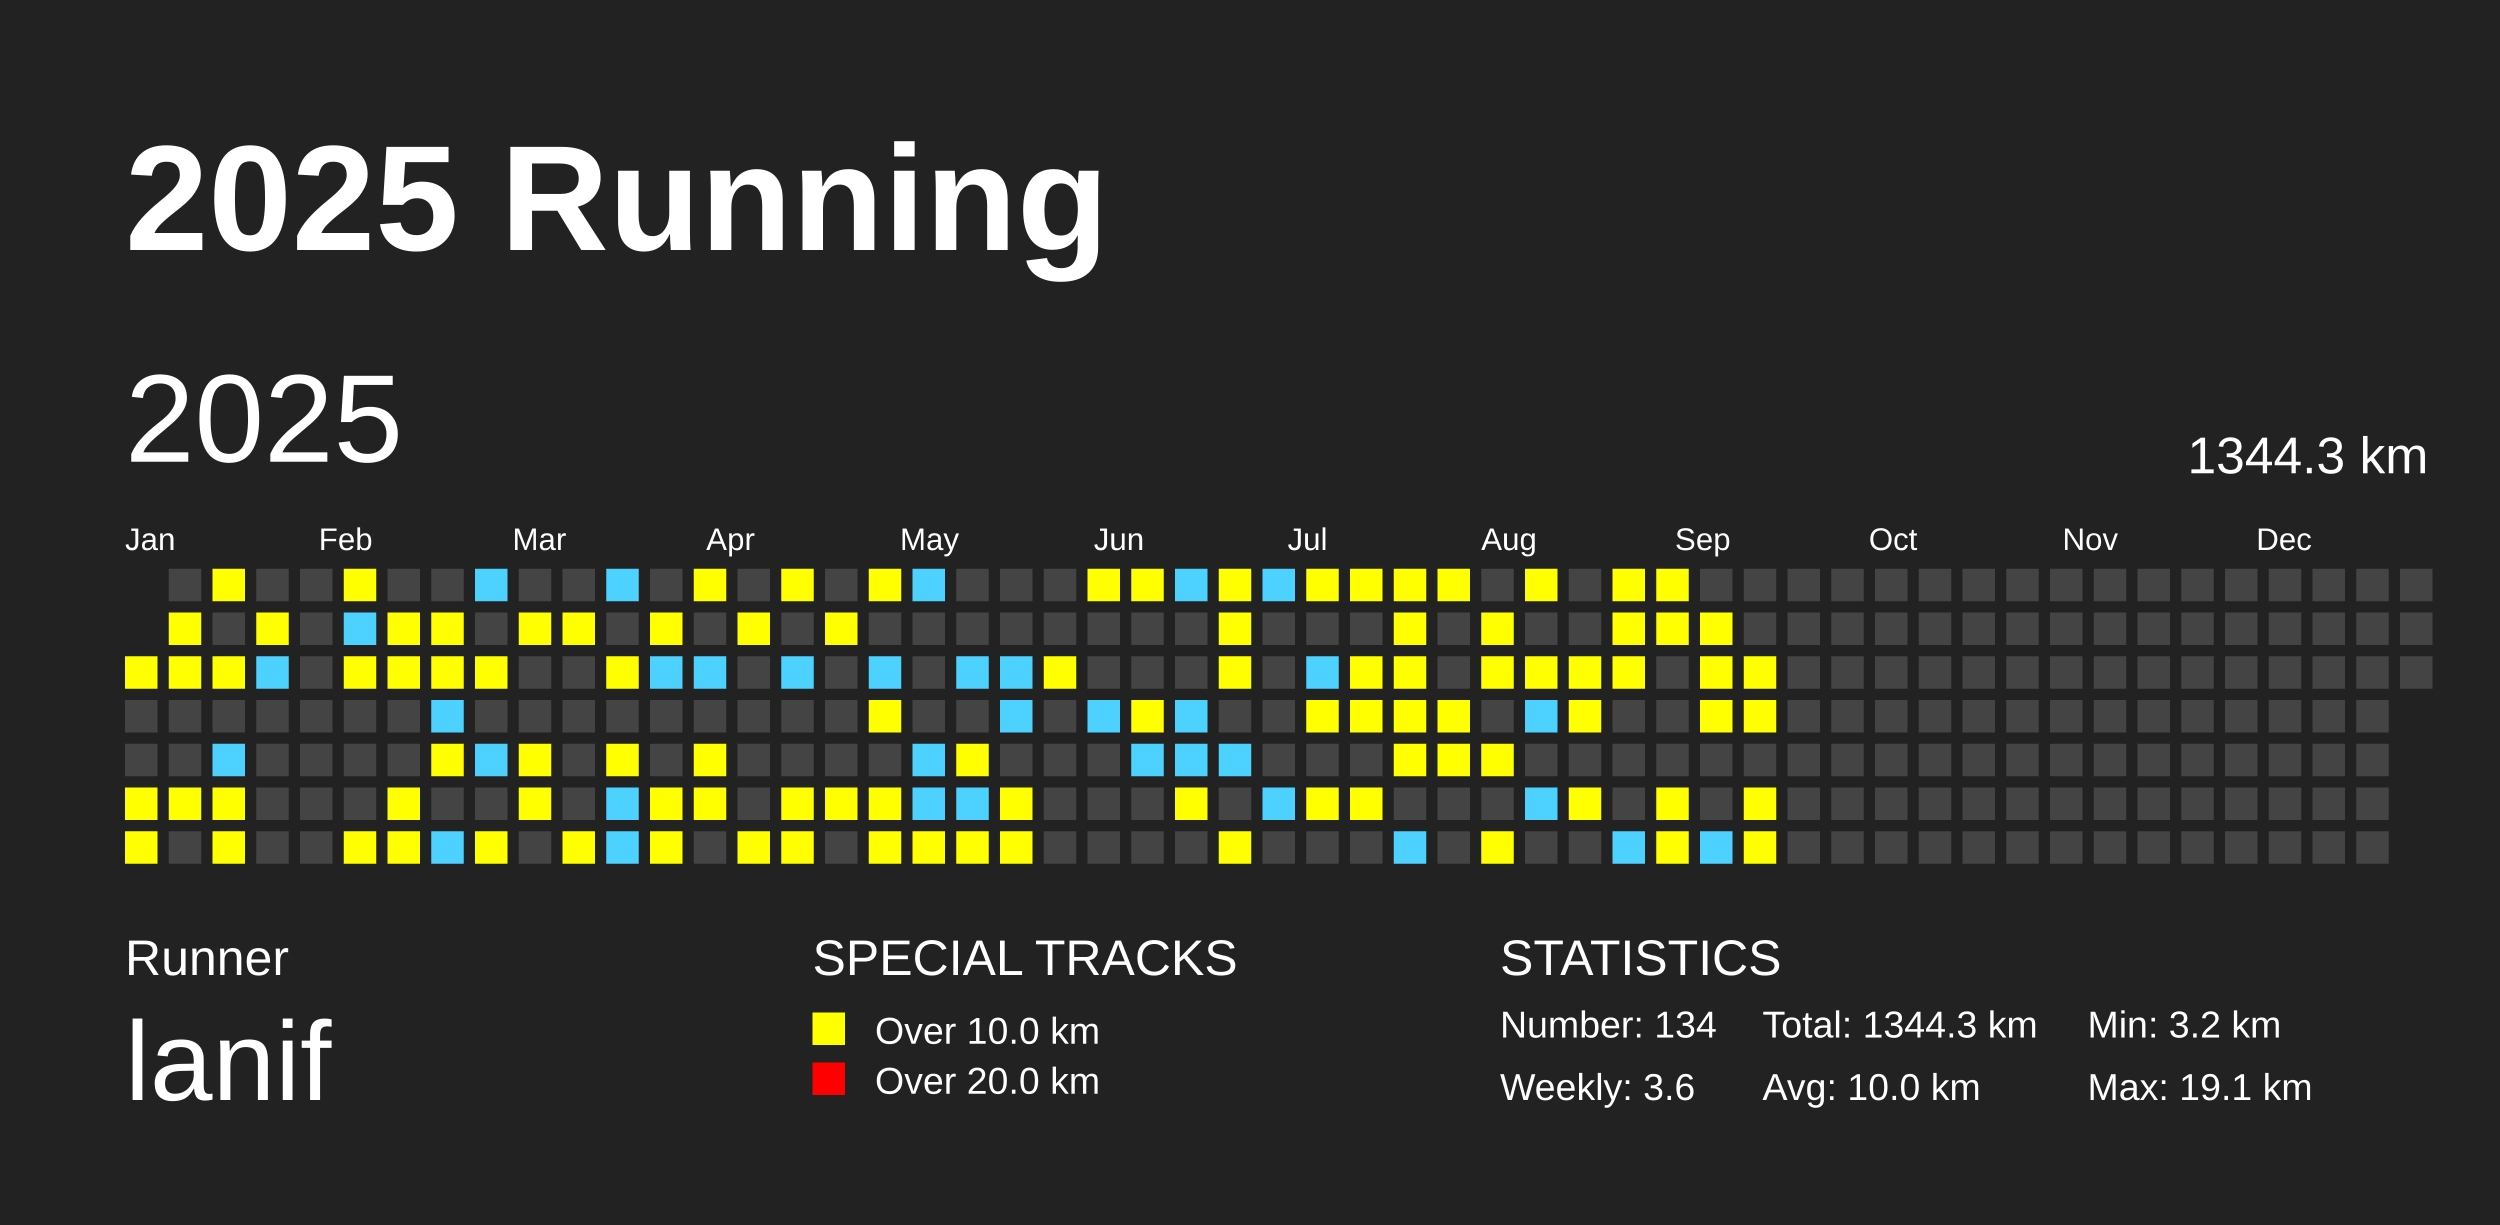
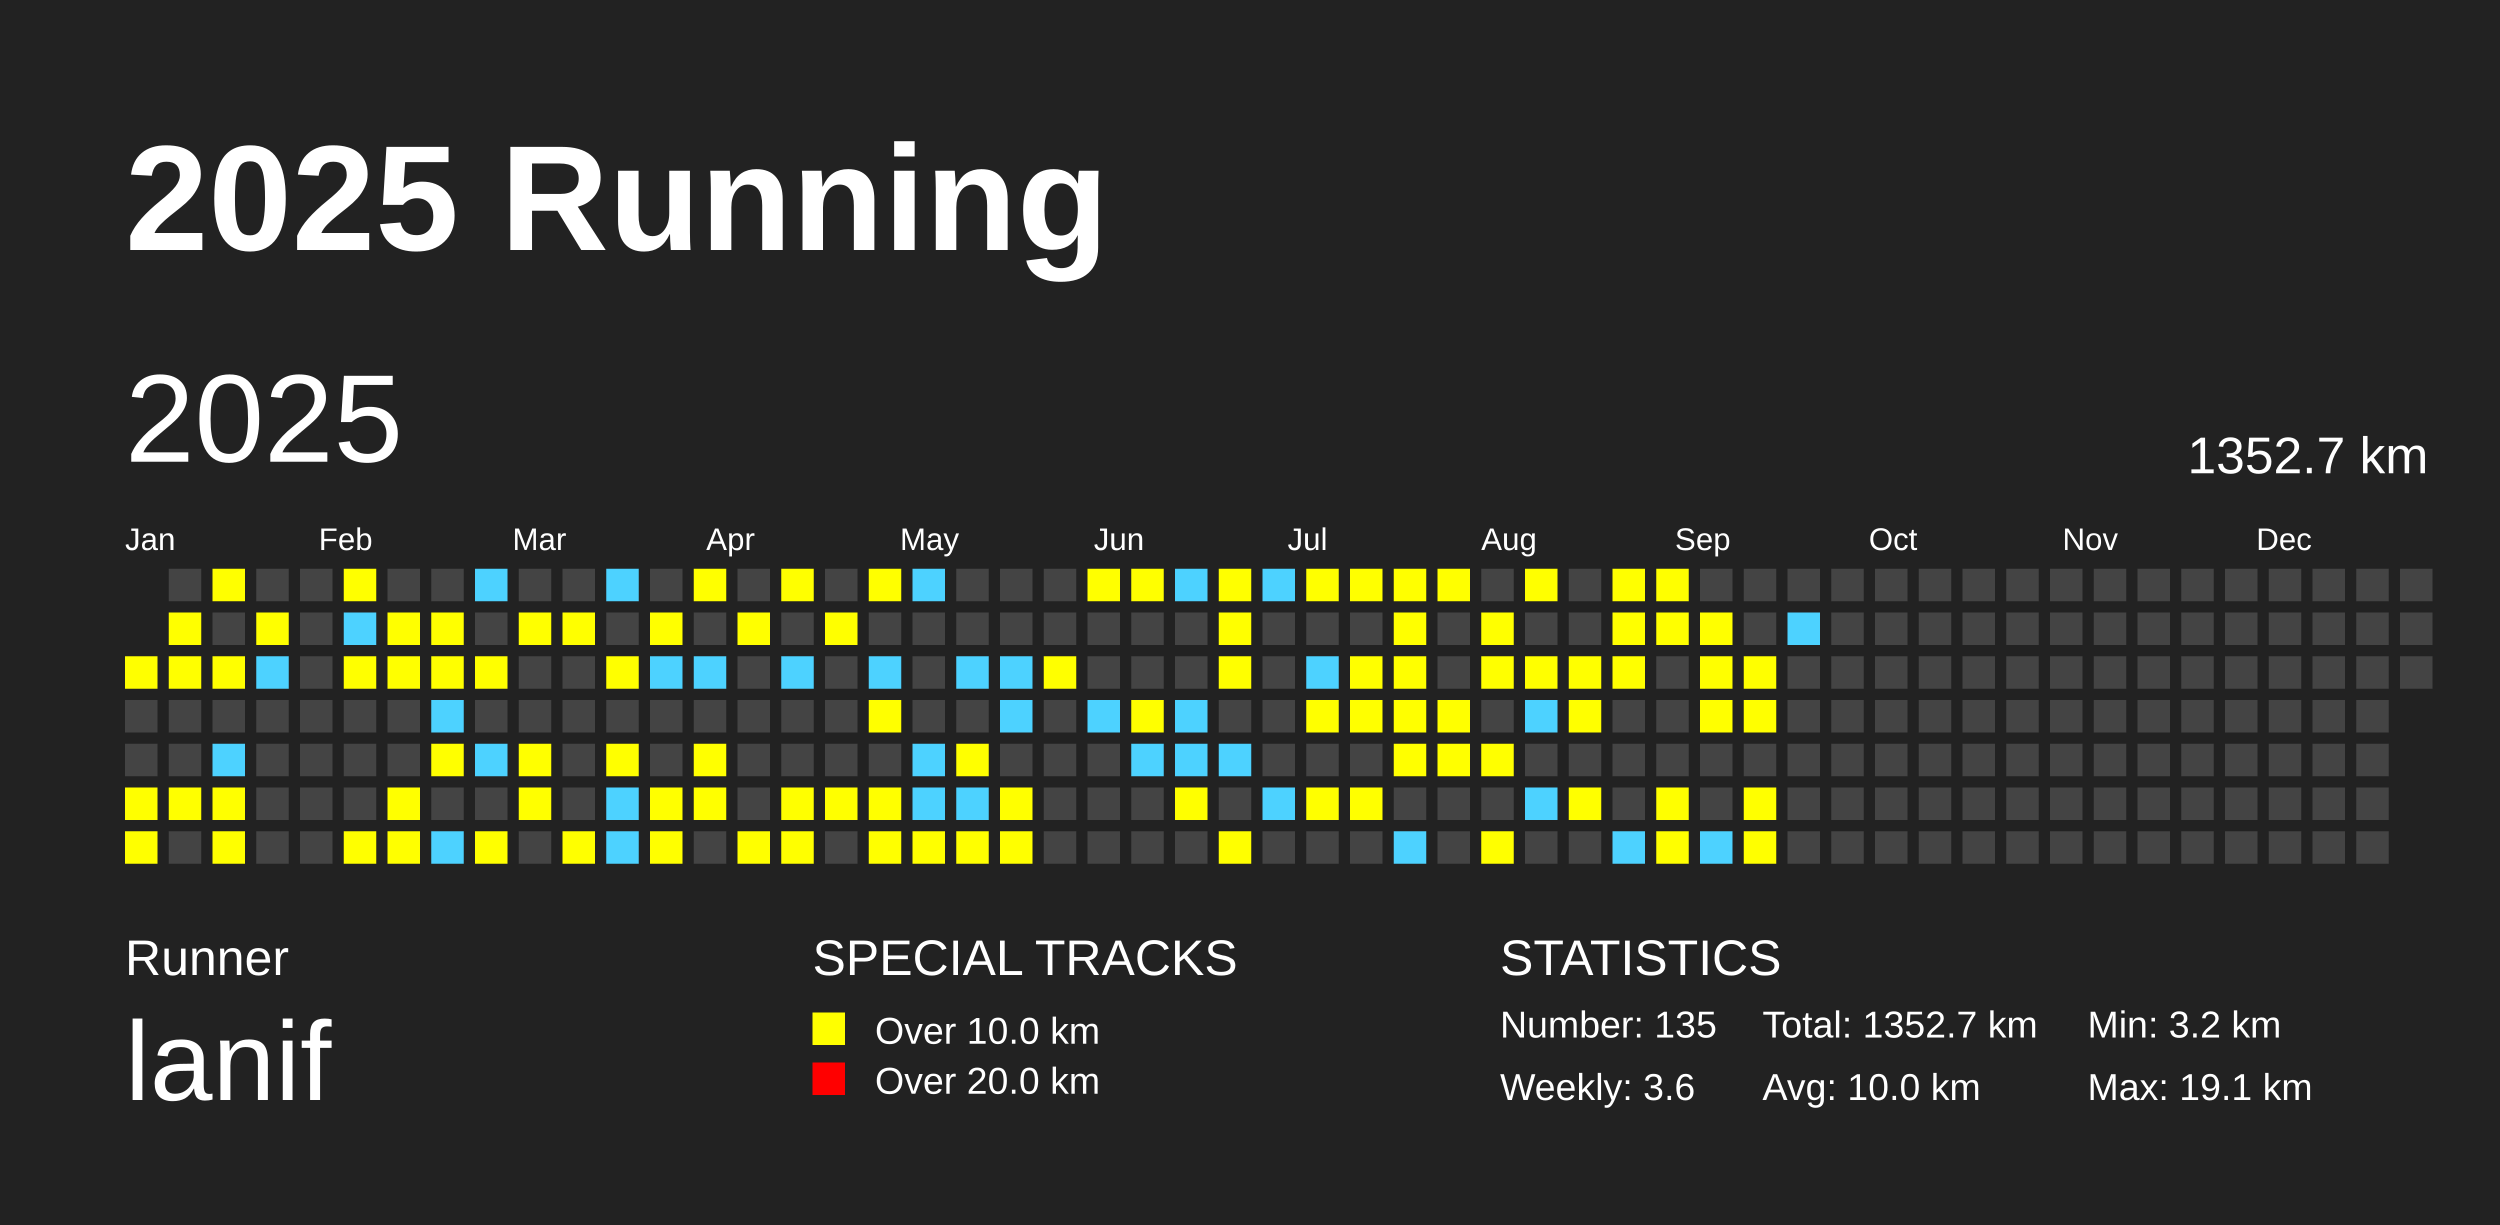
<svg xmlns="http://www.w3.org/2000/svg" baseProfile="full" height="98mm" version="1.1" viewBox="0,0,200,98" width="200mm">
  <defs />
  <rect fill="#222222" height="98" width="200" x="0" y="0" />
  <text fill="#FFFFFF" style="font-size:12px; font-family:Arial; font-weight:bold;" x="10" y="20">2025 Running</text>
  <text fill="#FFFFFF" style="font-size:4px; font-family:Arial" x="10" y="78">Runner</text>
  <text fill="#FFFFFF" style="font-size:9px; font-family:Arial" x="10" y="88">lanif</text>
  <text fill="#FFFFFF" style="font-size:4px; font-family:Arial" x="65" y="78">SPECIAL TRACKS</text>
  <rect fill="yellow" height="2.6" width="2.6" x="65" y="81" />
  <text fill="#FFFFFF" style="font-size:3px; font-family:Arial" x="70" y="83.5">Over 10.0 km</text>
  <rect fill="red" height="2.6" width="2.6" x="65" y="85" />
  <text fill="#FFFFFF" style="font-size:3px; font-family:Arial" x="70" y="87.5">Over 20.0 km</text>
  <text fill="#FFFFFF" style="font-size:4px; font-family:Arial" x="120" y="78">STATISTICS</text>
-   <text fill="#FFFFFF" style="font-size:3px; font-family:Arial" x="120" y="83">Number: 134</text>
+   <text fill="#FFFFFF" style="font-size:3px; font-family:Arial" x="120" y="83">Number: 135</text>
  <text fill="#FFFFFF" style="font-size:3px; font-family:Arial" x="120" y="88">Weekly: 3.6</text>
-   <text fill="#FFFFFF" style="font-size:3px; font-family:Arial" x="141" y="83">Total: 1344.3 km</text>
+   <text fill="#FFFFFF" style="font-size:3px; font-family:Arial" x="141" y="83">Total: 1352.7 km</text>
  <text fill="#FFFFFF" style="font-size:3px; font-family:Arial" x="141" y="88">Avg: 10.0 km</text>
  <text fill="#FFFFFF" style="font-size:3px; font-family:Arial" x="167" y="83">Min: 3.2 km</text>
  <text fill="#FFFFFF" style="font-size:3px; font-family:Arial" x="167" y="88">Max: 19.1 km</text>
  <text dominant-baseline="hanging" fill="#FFFFFF" style="font-size:10.0px; font-family:Arial;" x="10" y="30">2025</text>
-   <text dominant-baseline="hanging" fill="#FFFFFF" style="font-size:4.125px; font-family:Arial;" x="175" y="35">1344.3 km</text>
+   <text dominant-baseline="hanging" fill="#FFFFFF" style="font-size:4.125px; font-family:Arial;" x="175" y="35">1352.7 km</text>
  <text fill="#FFFFFF" style="font-size:2.5px; font-family:Arial" x="10.0" y="44">Jan</text>
  <text fill="#FFFFFF" style="font-size:2.5px; font-family:Arial" x="25.5" y="44">Feb</text>
  <text fill="#FFFFFF" style="font-size:2.5px; font-family:Arial" x="41.0" y="44">Mar</text>
  <text fill="#FFFFFF" style="font-size:2.5px; font-family:Arial" x="56.5" y="44">Apr</text>
  <text fill="#FFFFFF" style="font-size:2.5px; font-family:Arial" x="72.0" y="44">May</text>
  <text fill="#FFFFFF" style="font-size:2.5px; font-family:Arial" x="87.5" y="44">Jun</text>
  <text fill="#FFFFFF" style="font-size:2.5px; font-family:Arial" x="103.0" y="44">Jul</text>
  <text fill="#FFFFFF" style="font-size:2.5px; font-family:Arial" x="118.5" y="44">Aug</text>
  <text fill="#FFFFFF" style="font-size:2.5px; font-family:Arial" x="134.0" y="44">Sep</text>
  <text fill="#FFFFFF" style="font-size:2.5px; font-family:Arial" x="149.5" y="44">Oct</text>
  <text fill="#FFFFFF" style="font-size:2.5px; font-family:Arial" x="165.0" y="44">Nov</text>
  <text fill="#FFFFFF" style="font-size:2.5px; font-family:Arial" x="180.5" y="44">Dec</text>
  <rect fill="yellow" height="2.6" width="2.6" x="10.0" y="52.5" />
  <rect fill="#444444" height="2.6" width="2.6" x="10.0" y="56.0" />
  <rect fill="#444444" height="2.6" width="2.6" x="10.0" y="59.5" />
  <rect fill="yellow" height="2.6" width="2.6" x="10.0" y="63.0" />
  <rect fill="yellow" height="2.6" width="2.6" x="10.0" y="66.5" />
  <rect fill="#444444" height="2.6" width="2.6" x="13.5" y="45.5" />
  <rect fill="yellow" height="2.6" width="2.6" x="13.5" y="49.0" />
  <rect fill="yellow" height="2.6" width="2.6" x="13.5" y="52.5" />
  <rect fill="#444444" height="2.6" width="2.6" x="13.5" y="56.0" />
  <rect fill="#444444" height="2.6" width="2.6" x="13.5" y="59.5" />
  <rect fill="yellow" height="2.6" width="2.6" x="13.5" y="63.0" />
  <rect fill="#444444" height="2.6" width="2.6" x="13.5" y="66.5" />
  <rect fill="yellow" height="2.6" width="2.6" x="17.0" y="45.5" />
  <rect fill="#444444" height="2.6" width="2.6" x="17.0" y="49.0" />
  <rect fill="yellow" height="2.6" width="2.6" x="17.0" y="52.5" />
  <rect fill="#444444" height="2.6" width="2.6" x="17.0" y="56.0" />
  <rect fill="#4DD2FF" height="2.6" width="2.6" x="17.0" y="59.5" />
  <rect fill="yellow" height="2.6" width="2.6" x="17.0" y="63.0" />
  <rect fill="yellow" height="2.6" width="2.6" x="17.0" y="66.5" />
  <rect fill="#444444" height="2.6" width="2.6" x="20.5" y="45.5" />
  <rect fill="yellow" height="2.6" width="2.6" x="20.5" y="49.0" />
  <rect fill="#4DD2FF" height="2.6" width="2.6" x="20.5" y="52.5" />
  <rect fill="#444444" height="2.6" width="2.6" x="20.5" y="56.0" />
  <rect fill="#444444" height="2.6" width="2.6" x="20.5" y="59.5" />
  <rect fill="#444444" height="2.6" width="2.6" x="20.5" y="63.0" />
  <rect fill="#444444" height="2.6" width="2.6" x="20.5" y="66.5" />
  <rect fill="#444444" height="2.6" width="2.6" x="24.0" y="45.5" />
  <rect fill="#444444" height="2.6" width="2.6" x="24.0" y="49.0" />
  <rect fill="#444444" height="2.6" width="2.6" x="24.0" y="52.5" />
  <rect fill="#444444" height="2.6" width="2.6" x="24.0" y="56.0" />
  <rect fill="#444444" height="2.6" width="2.6" x="24.0" y="59.5" />
  <rect fill="#444444" height="2.6" width="2.6" x="24.0" y="63.0" />
  <rect fill="#444444" height="2.6" width="2.6" x="24.0" y="66.5" />
  <rect fill="yellow" height="2.6" width="2.6" x="27.5" y="45.5" />
  <rect fill="#4DD2FF" height="2.6" width="2.6" x="27.5" y="49.0" />
  <rect fill="yellow" height="2.6" width="2.6" x="27.5" y="52.5" />
  <rect fill="#444444" height="2.6" width="2.6" x="27.5" y="56.0" />
  <rect fill="#444444" height="2.6" width="2.6" x="27.5" y="59.5" />
  <rect fill="#444444" height="2.6" width="2.6" x="27.5" y="63.0" />
  <rect fill="yellow" height="2.6" width="2.6" x="27.5" y="66.5" />
  <rect fill="#444444" height="2.6" width="2.6" x="31.0" y="45.5" />
  <rect fill="yellow" height="2.6" width="2.6" x="31.0" y="49.0" />
  <rect fill="yellow" height="2.6" width="2.6" x="31.0" y="52.5" />
  <rect fill="#444444" height="2.6" width="2.6" x="31.0" y="56.0" />
  <rect fill="#444444" height="2.6" width="2.6" x="31.0" y="59.5" />
  <rect fill="yellow" height="2.6" width="2.6" x="31.0" y="63.0" />
  <rect fill="yellow" height="2.6" width="2.6" x="31.0" y="66.5" />
  <rect fill="#444444" height="2.6" width="2.6" x="34.5" y="45.5" />
  <rect fill="yellow" height="2.6" width="2.6" x="34.5" y="49.0" />
  <rect fill="yellow" height="2.6" width="2.6" x="34.5" y="52.5" />
  <rect fill="#4DD2FF" height="2.6" width="2.6" x="34.5" y="56.0" />
  <rect fill="yellow" height="2.6" width="2.6" x="34.5" y="59.5" />
  <rect fill="#444444" height="2.6" width="2.6" x="34.5" y="63.0" />
  <rect fill="#4DD2FF" height="2.6" width="2.6" x="34.5" y="66.5" />
  <rect fill="#4DD2FF" height="2.6" width="2.6" x="38.0" y="45.5" />
  <rect fill="#444444" height="2.6" width="2.6" x="38.0" y="49.0" />
  <rect fill="yellow" height="2.6" width="2.6" x="38.0" y="52.5" />
  <rect fill="#444444" height="2.6" width="2.6" x="38.0" y="56.0" />
  <rect fill="#4DD2FF" height="2.6" width="2.6" x="38.0" y="59.5" />
  <rect fill="#444444" height="2.6" width="2.6" x="38.0" y="63.0" />
  <rect fill="yellow" height="2.6" width="2.6" x="38.0" y="66.5" />
  <rect fill="#444444" height="2.6" width="2.6" x="41.5" y="45.5" />
  <rect fill="yellow" height="2.6" width="2.6" x="41.5" y="49.0" />
  <rect fill="#444444" height="2.6" width="2.6" x="41.5" y="52.5" />
  <rect fill="#444444" height="2.6" width="2.6" x="41.5" y="56.0" />
  <rect fill="yellow" height="2.6" width="2.6" x="41.5" y="59.5" />
  <rect fill="yellow" height="2.6" width="2.6" x="41.5" y="63.0" />
  <rect fill="#444444" height="2.6" width="2.6" x="41.5" y="66.5" />
  <rect fill="#444444" height="2.6" width="2.6" x="45.0" y="45.5" />
  <rect fill="yellow" height="2.6" width="2.6" x="45.0" y="49.0" />
  <rect fill="#444444" height="2.6" width="2.6" x="45.0" y="52.5" />
  <rect fill="#444444" height="2.6" width="2.6" x="45.0" y="56.0" />
  <rect fill="#444444" height="2.6" width="2.6" x="45.0" y="59.5" />
  <rect fill="#444444" height="2.6" width="2.6" x="45.0" y="63.0" />
  <rect fill="yellow" height="2.6" width="2.6" x="45.0" y="66.5" />
  <rect fill="#4DD2FF" height="2.6" width="2.6" x="48.5" y="45.5" />
  <rect fill="#444444" height="2.6" width="2.6" x="48.5" y="49.0" />
  <rect fill="yellow" height="2.6" width="2.6" x="48.5" y="52.5" />
  <rect fill="#444444" height="2.6" width="2.6" x="48.5" y="56.0" />
  <rect fill="yellow" height="2.6" width="2.6" x="48.5" y="59.5" />
  <rect fill="#4DD2FF" height="2.6" width="2.6" x="48.5" y="63.0" />
  <rect fill="#4DD2FF" height="2.6" width="2.6" x="48.5" y="66.5" />
  <rect fill="#444444" height="2.6" width="2.6" x="52.0" y="45.5" />
  <rect fill="yellow" height="2.6" width="2.6" x="52.0" y="49.0" />
  <rect fill="#4DD2FF" height="2.6" width="2.6" x="52.0" y="52.5" />
  <rect fill="#444444" height="2.6" width="2.6" x="52.0" y="56.0" />
  <rect fill="#444444" height="2.6" width="2.6" x="52.0" y="59.5" />
  <rect fill="yellow" height="2.6" width="2.6" x="52.0" y="63.0" />
  <rect fill="yellow" height="2.6" width="2.6" x="52.0" y="66.5" />
  <rect fill="yellow" height="2.6" width="2.6" x="55.5" y="45.5" />
  <rect fill="#444444" height="2.6" width="2.6" x="55.5" y="49.0" />
  <rect fill="#4DD2FF" height="2.6" width="2.6" x="55.5" y="52.5" />
  <rect fill="#444444" height="2.6" width="2.6" x="55.5" y="56.0" />
  <rect fill="yellow" height="2.6" width="2.6" x="55.5" y="59.5" />
  <rect fill="yellow" height="2.6" width="2.6" x="55.5" y="63.0" />
  <rect fill="#444444" height="2.6" width="2.6" x="55.5" y="66.5" />
  <rect fill="#444444" height="2.6" width="2.6" x="59.0" y="45.5" />
  <rect fill="yellow" height="2.6" width="2.6" x="59.0" y="49.0" />
  <rect fill="#444444" height="2.6" width="2.6" x="59.0" y="52.5" />
  <rect fill="#444444" height="2.6" width="2.6" x="59.0" y="56.0" />
  <rect fill="#444444" height="2.6" width="2.6" x="59.0" y="59.5" />
  <rect fill="#444444" height="2.6" width="2.6" x="59.0" y="63.0" />
  <rect fill="yellow" height="2.6" width="2.6" x="59.0" y="66.5" />
  <rect fill="yellow" height="2.6" width="2.6" x="62.5" y="45.5" />
  <rect fill="#444444" height="2.6" width="2.6" x="62.5" y="49.0" />
  <rect fill="#4DD2FF" height="2.6" width="2.6" x="62.5" y="52.5" />
  <rect fill="#444444" height="2.6" width="2.6" x="62.5" y="56.0" />
  <rect fill="#444444" height="2.6" width="2.6" x="62.5" y="59.5" />
  <rect fill="yellow" height="2.6" width="2.6" x="62.5" y="63.0" />
  <rect fill="yellow" height="2.6" width="2.6" x="62.5" y="66.5" />
  <rect fill="#444444" height="2.6" width="2.6" x="66.0" y="45.5" />
  <rect fill="yellow" height="2.6" width="2.6" x="66.0" y="49.0" />
  <rect fill="#444444" height="2.6" width="2.6" x="66.0" y="52.5" />
  <rect fill="#444444" height="2.6" width="2.6" x="66.0" y="56.0" />
  <rect fill="#444444" height="2.6" width="2.6" x="66.0" y="59.5" />
  <rect fill="yellow" height="2.6" width="2.6" x="66.0" y="63.0" />
  <rect fill="#444444" height="2.6" width="2.6" x="66.0" y="66.5" />
  <rect fill="yellow" height="2.6" width="2.6" x="69.5" y="45.5" />
  <rect fill="#444444" height="2.6" width="2.6" x="69.5" y="49.0" />
  <rect fill="#4DD2FF" height="2.6" width="2.6" x="69.5" y="52.5" />
  <rect fill="yellow" height="2.6" width="2.6" x="69.5" y="56.0" />
  <rect fill="#444444" height="2.6" width="2.6" x="69.5" y="59.5" />
  <rect fill="yellow" height="2.6" width="2.6" x="69.5" y="63.0" />
  <rect fill="yellow" height="2.6" width="2.6" x="69.5" y="66.5" />
  <rect fill="#4DD2FF" height="2.6" width="2.6" x="73.0" y="45.5" />
  <rect fill="#444444" height="2.6" width="2.6" x="73.0" y="49.0" />
  <rect fill="#444444" height="2.6" width="2.6" x="73.0" y="52.5" />
  <rect fill="#444444" height="2.6" width="2.6" x="73.0" y="56.0" />
  <rect fill="#4DD2FF" height="2.6" width="2.6" x="73.0" y="59.5" />
  <rect fill="#4DD2FF" height="2.6" width="2.6" x="73.0" y="63.0" />
  <rect fill="yellow" height="2.6" width="2.6" x="73.0" y="66.5" />
  <rect fill="#444444" height="2.6" width="2.6" x="76.5" y="45.5" />
  <rect fill="#444444" height="2.6" width="2.6" x="76.5" y="49.0" />
  <rect fill="#4DD2FF" height="2.6" width="2.6" x="76.5" y="52.5" />
  <rect fill="#444444" height="2.6" width="2.6" x="76.5" y="56.0" />
  <rect fill="yellow" height="2.6" width="2.6" x="76.5" y="59.5" />
  <rect fill="#4DD2FF" height="2.6" width="2.6" x="76.5" y="63.0" />
  <rect fill="yellow" height="2.6" width="2.6" x="76.5" y="66.5" />
  <rect fill="#444444" height="2.6" width="2.6" x="80.0" y="45.5" />
  <rect fill="#444444" height="2.6" width="2.6" x="80.0" y="49.0" />
  <rect fill="#4DD2FF" height="2.6" width="2.6" x="80.0" y="52.5" />
  <rect fill="#4DD2FF" height="2.6" width="2.6" x="80.0" y="56.0" />
  <rect fill="#444444" height="2.6" width="2.6" x="80.0" y="59.5" />
  <rect fill="yellow" height="2.6" width="2.6" x="80.0" y="63.0" />
  <rect fill="yellow" height="2.6" width="2.6" x="80.0" y="66.5" />
  <rect fill="#444444" height="2.6" width="2.6" x="83.5" y="45.5" />
  <rect fill="#444444" height="2.6" width="2.6" x="83.5" y="49.0" />
  <rect fill="yellow" height="2.6" width="2.6" x="83.5" y="52.5" />
  <rect fill="#444444" height="2.6" width="2.6" x="83.5" y="56.0" />
  <rect fill="#444444" height="2.6" width="2.6" x="83.5" y="59.5" />
  <rect fill="#444444" height="2.6" width="2.6" x="83.5" y="63.0" />
  <rect fill="#444444" height="2.6" width="2.6" x="83.5" y="66.5" />
  <rect fill="yellow" height="2.6" width="2.6" x="87.0" y="45.5" />
  <rect fill="#444444" height="2.6" width="2.6" x="87.0" y="49.0" />
  <rect fill="#444444" height="2.6" width="2.6" x="87.0" y="52.5" />
  <rect fill="#4DD2FF" height="2.6" width="2.6" x="87.0" y="56.0" />
  <rect fill="#444444" height="2.6" width="2.6" x="87.0" y="59.5" />
  <rect fill="#444444" height="2.6" width="2.6" x="87.0" y="63.0" />
  <rect fill="#444444" height="2.6" width="2.6" x="87.0" y="66.5" />
  <rect fill="yellow" height="2.6" width="2.6" x="90.5" y="45.5" />
  <rect fill="#444444" height="2.6" width="2.6" x="90.5" y="49.0" />
  <rect fill="#444444" height="2.6" width="2.6" x="90.5" y="52.5" />
  <rect fill="yellow" height="2.6" width="2.6" x="90.5" y="56.0" />
  <rect fill="#4DD2FF" height="2.6" width="2.6" x="90.5" y="59.5" />
  <rect fill="#444444" height="2.6" width="2.6" x="90.5" y="63.0" />
  <rect fill="#444444" height="2.6" width="2.6" x="90.5" y="66.5" />
  <rect fill="#4DD2FF" height="2.6" width="2.6" x="94.0" y="45.5" />
  <rect fill="#444444" height="2.6" width="2.6" x="94.0" y="49.0" />
  <rect fill="#444444" height="2.6" width="2.6" x="94.0" y="52.5" />
  <rect fill="#4DD2FF" height="2.6" width="2.6" x="94.0" y="56.0" />
  <rect fill="#4DD2FF" height="2.6" width="2.6" x="94.0" y="59.5" />
  <rect fill="yellow" height="2.6" width="2.6" x="94.0" y="63.0" />
  <rect fill="#444444" height="2.6" width="2.6" x="94.0" y="66.5" />
  <rect fill="yellow" height="2.6" width="2.6" x="97.5" y="45.5" />
  <rect fill="yellow" height="2.6" width="2.6" x="97.5" y="49.0" />
  <rect fill="yellow" height="2.6" width="2.6" x="97.5" y="52.5" />
  <rect fill="#444444" height="2.6" width="2.6" x="97.5" y="56.0" />
  <rect fill="#4DD2FF" height="2.6" width="2.6" x="97.5" y="59.5" />
  <rect fill="#444444" height="2.6" width="2.6" x="97.5" y="63.0" />
  <rect fill="yellow" height="2.6" width="2.6" x="97.5" y="66.5" />
  <rect fill="#4DD2FF" height="2.6" width="2.6" x="101.0" y="45.5" />
  <rect fill="#444444" height="2.6" width="2.6" x="101.0" y="49.0" />
  <rect fill="#444444" height="2.6" width="2.6" x="101.0" y="52.5" />
  <rect fill="#444444" height="2.6" width="2.6" x="101.0" y="56.0" />
  <rect fill="#444444" height="2.6" width="2.6" x="101.0" y="59.5" />
  <rect fill="#4DD2FF" height="2.6" width="2.6" x="101.0" y="63.0" />
  <rect fill="#444444" height="2.6" width="2.6" x="101.0" y="66.5" />
  <rect fill="yellow" height="2.6" width="2.6" x="104.5" y="45.5" />
  <rect fill="#444444" height="2.6" width="2.6" x="104.5" y="49.0" />
  <rect fill="#4DD2FF" height="2.6" width="2.6" x="104.5" y="52.5" />
  <rect fill="yellow" height="2.6" width="2.6" x="104.5" y="56.0" />
  <rect fill="#444444" height="2.6" width="2.6" x="104.5" y="59.5" />
  <rect fill="yellow" height="2.6" width="2.6" x="104.5" y="63.0" />
  <rect fill="#444444" height="2.6" width="2.6" x="104.5" y="66.5" />
  <rect fill="yellow" height="2.6" width="2.6" x="108.0" y="45.5" />
  <rect fill="#444444" height="2.6" width="2.6" x="108.0" y="49.0" />
  <rect fill="yellow" height="2.6" width="2.6" x="108.0" y="52.5" />
  <rect fill="yellow" height="2.6" width="2.6" x="108.0" y="56.0" />
  <rect fill="#444444" height="2.6" width="2.6" x="108.0" y="59.5" />
  <rect fill="yellow" height="2.6" width="2.6" x="108.0" y="63.0" />
  <rect fill="#444444" height="2.6" width="2.6" x="108.0" y="66.5" />
  <rect fill="yellow" height="2.6" width="2.6" x="111.5" y="45.5" />
  <rect fill="yellow" height="2.6" width="2.6" x="111.5" y="49.0" />
  <rect fill="yellow" height="2.6" width="2.6" x="111.5" y="52.5" />
  <rect fill="yellow" height="2.6" width="2.6" x="111.5" y="56.0" />
  <rect fill="yellow" height="2.6" width="2.6" x="111.5" y="59.5" />
  <rect fill="#444444" height="2.6" width="2.6" x="111.5" y="63.0" />
  <rect fill="#4DD2FF" height="2.6" width="2.6" x="111.5" y="66.5" />
  <rect fill="yellow" height="2.6" width="2.6" x="115.0" y="45.5" />
  <rect fill="#444444" height="2.6" width="2.6" x="115.0" y="49.0" />
  <rect fill="#444444" height="2.6" width="2.6" x="115.0" y="52.5" />
  <rect fill="yellow" height="2.6" width="2.6" x="115.0" y="56.0" />
  <rect fill="yellow" height="2.6" width="2.6" x="115.0" y="59.5" />
  <rect fill="#444444" height="2.6" width="2.6" x="115.0" y="63.0" />
  <rect fill="#444444" height="2.6" width="2.6" x="115.0" y="66.5" />
  <rect fill="#444444" height="2.6" width="2.6" x="118.5" y="45.5" />
  <rect fill="yellow" height="2.6" width="2.6" x="118.5" y="49.0" />
  <rect fill="yellow" height="2.6" width="2.6" x="118.5" y="52.5" />
  <rect fill="#444444" height="2.6" width="2.6" x="118.5" y="56.0" />
  <rect fill="yellow" height="2.6" width="2.6" x="118.5" y="59.5" />
  <rect fill="#444444" height="2.6" width="2.6" x="118.5" y="63.0" />
  <rect fill="yellow" height="2.6" width="2.6" x="118.5" y="66.5" />
  <rect fill="yellow" height="2.6" width="2.6" x="122.0" y="45.5" />
  <rect fill="#444444" height="2.6" width="2.6" x="122.0" y="49.0" />
  <rect fill="yellow" height="2.6" width="2.6" x="122.0" y="52.5" />
  <rect fill="#4DD2FF" height="2.6" width="2.6" x="122.0" y="56.0" />
  <rect fill="#444444" height="2.6" width="2.6" x="122.0" y="59.5" />
  <rect fill="#4DD2FF" height="2.6" width="2.6" x="122.0" y="63.0" />
  <rect fill="#444444" height="2.6" width="2.6" x="122.0" y="66.5" />
  <rect fill="#444444" height="2.6" width="2.6" x="125.5" y="45.5" />
  <rect fill="#444444" height="2.6" width="2.6" x="125.5" y="49.0" />
  <rect fill="yellow" height="2.6" width="2.6" x="125.5" y="52.5" />
  <rect fill="yellow" height="2.6" width="2.6" x="125.5" y="56.0" />
  <rect fill="#444444" height="2.6" width="2.6" x="125.5" y="59.5" />
  <rect fill="yellow" height="2.6" width="2.6" x="125.5" y="63.0" />
  <rect fill="#444444" height="2.6" width="2.6" x="125.5" y="66.5" />
  <rect fill="yellow" height="2.6" width="2.6" x="129.0" y="45.5" />
  <rect fill="yellow" height="2.6" width="2.6" x="129.0" y="49.0" />
  <rect fill="yellow" height="2.6" width="2.6" x="129.0" y="52.5" />
  <rect fill="#444444" height="2.6" width="2.6" x="129.0" y="56.0" />
  <rect fill="#444444" height="2.6" width="2.6" x="129.0" y="59.5" />
  <rect fill="#444444" height="2.6" width="2.6" x="129.0" y="63.0" />
  <rect fill="#4DD2FF" height="2.6" width="2.6" x="129.0" y="66.5" />
  <rect fill="yellow" height="2.6" width="2.6" x="132.5" y="45.5" />
  <rect fill="yellow" height="2.6" width="2.6" x="132.5" y="49.0" />
  <rect fill="#444444" height="2.6" width="2.6" x="132.5" y="52.5" />
  <rect fill="#444444" height="2.6" width="2.6" x="132.5" y="56.0" />
  <rect fill="#444444" height="2.6" width="2.6" x="132.5" y="59.5" />
  <rect fill="yellow" height="2.6" width="2.6" x="132.5" y="63.0" />
  <rect fill="yellow" height="2.6" width="2.6" x="132.5" y="66.5" />
  <rect fill="#444444" height="2.6" width="2.6" x="136.0" y="45.5" />
  <rect fill="yellow" height="2.6" width="2.6" x="136.0" y="49.0" />
  <rect fill="yellow" height="2.6" width="2.6" x="136.0" y="52.5" />
  <rect fill="yellow" height="2.6" width="2.6" x="136.0" y="56.0" />
  <rect fill="#444444" height="2.6" width="2.6" x="136.0" y="59.5" />
  <rect fill="#444444" height="2.6" width="2.6" x="136.0" y="63.0" />
  <rect fill="#4DD2FF" height="2.6" width="2.6" x="136.0" y="66.5" />
  <rect fill="#444444" height="2.6" width="2.6" x="139.5" y="45.5" />
  <rect fill="#444444" height="2.6" width="2.6" x="139.5" y="49.0" />
  <rect fill="yellow" height="2.6" width="2.6" x="139.5" y="52.5" />
  <rect fill="yellow" height="2.6" width="2.6" x="139.5" y="56.0" />
  <rect fill="#444444" height="2.6" width="2.6" x="139.5" y="59.5" />
  <rect fill="yellow" height="2.6" width="2.6" x="139.5" y="63.0" />
  <rect fill="yellow" height="2.6" width="2.6" x="139.5" y="66.5" />
  <rect fill="#444444" height="2.6" width="2.6" x="143.0" y="45.5" />
-   <rect fill="#444444" height="2.6" width="2.6" x="143.0" y="49.0" />
+   <rect fill="#4DD2FF" height="2.6" width="2.6" x="143.0" y="49.0" />
  <rect fill="#444444" height="2.6" width="2.6" x="143.0" y="52.5" />
  <rect fill="#444444" height="2.6" width="2.6" x="143.0" y="56.0" />
  <rect fill="#444444" height="2.6" width="2.6" x="143.0" y="59.5" />
  <rect fill="#444444" height="2.6" width="2.6" x="143.0" y="63.0" />
  <rect fill="#444444" height="2.6" width="2.6" x="143.0" y="66.5" />
  <rect fill="#444444" height="2.6" width="2.6" x="146.5" y="45.5" />
  <rect fill="#444444" height="2.6" width="2.6" x="146.5" y="49.0" />
  <rect fill="#444444" height="2.6" width="2.6" x="146.5" y="52.5" />
  <rect fill="#444444" height="2.6" width="2.6" x="146.5" y="56.0" />
  <rect fill="#444444" height="2.6" width="2.6" x="146.5" y="59.5" />
  <rect fill="#444444" height="2.6" width="2.6" x="146.5" y="63.0" />
  <rect fill="#444444" height="2.6" width="2.6" x="146.5" y="66.5" />
  <rect fill="#444444" height="2.6" width="2.6" x="150.0" y="45.5" />
  <rect fill="#444444" height="2.6" width="2.6" x="150.0" y="49.0" />
  <rect fill="#444444" height="2.6" width="2.6" x="150.0" y="52.5" />
  <rect fill="#444444" height="2.6" width="2.6" x="150.0" y="56.0" />
  <rect fill="#444444" height="2.6" width="2.6" x="150.0" y="59.5" />
  <rect fill="#444444" height="2.6" width="2.6" x="150.0" y="63.0" />
  <rect fill="#444444" height="2.6" width="2.6" x="150.0" y="66.5" />
  <rect fill="#444444" height="2.6" width="2.6" x="153.5" y="45.5" />
  <rect fill="#444444" height="2.6" width="2.6" x="153.5" y="49.0" />
  <rect fill="#444444" height="2.6" width="2.6" x="153.5" y="52.5" />
  <rect fill="#444444" height="2.6" width="2.6" x="153.5" y="56.0" />
  <rect fill="#444444" height="2.6" width="2.6" x="153.5" y="59.5" />
  <rect fill="#444444" height="2.6" width="2.6" x="153.5" y="63.0" />
  <rect fill="#444444" height="2.6" width="2.6" x="153.5" y="66.5" />
  <rect fill="#444444" height="2.6" width="2.6" x="157.0" y="45.5" />
  <rect fill="#444444" height="2.6" width="2.6" x="157.0" y="49.0" />
  <rect fill="#444444" height="2.6" width="2.6" x="157.0" y="52.5" />
  <rect fill="#444444" height="2.6" width="2.6" x="157.0" y="56.0" />
  <rect fill="#444444" height="2.6" width="2.6" x="157.0" y="59.5" />
  <rect fill="#444444" height="2.6" width="2.6" x="157.0" y="63.0" />
  <rect fill="#444444" height="2.6" width="2.6" x="157.0" y="66.5" />
  <rect fill="#444444" height="2.6" width="2.6" x="160.5" y="45.5" />
  <rect fill="#444444" height="2.6" width="2.6" x="160.5" y="49.0" />
  <rect fill="#444444" height="2.6" width="2.6" x="160.5" y="52.5" />
  <rect fill="#444444" height="2.6" width="2.6" x="160.5" y="56.0" />
  <rect fill="#444444" height="2.6" width="2.6" x="160.5" y="59.5" />
  <rect fill="#444444" height="2.6" width="2.6" x="160.5" y="63.0" />
  <rect fill="#444444" height="2.6" width="2.6" x="160.5" y="66.5" />
  <rect fill="#444444" height="2.6" width="2.6" x="164.0" y="45.5" />
  <rect fill="#444444" height="2.6" width="2.6" x="164.0" y="49.0" />
  <rect fill="#444444" height="2.6" width="2.6" x="164.0" y="52.5" />
  <rect fill="#444444" height="2.6" width="2.6" x="164.0" y="56.0" />
  <rect fill="#444444" height="2.6" width="2.6" x="164.0" y="59.5" />
  <rect fill="#444444" height="2.6" width="2.6" x="164.0" y="63.0" />
  <rect fill="#444444" height="2.6" width="2.6" x="164.0" y="66.5" />
  <rect fill="#444444" height="2.6" width="2.6" x="167.5" y="45.5" />
  <rect fill="#444444" height="2.6" width="2.6" x="167.5" y="49.0" />
  <rect fill="#444444" height="2.6" width="2.6" x="167.5" y="52.5" />
  <rect fill="#444444" height="2.6" width="2.6" x="167.5" y="56.0" />
  <rect fill="#444444" height="2.6" width="2.6" x="167.5" y="59.5" />
  <rect fill="#444444" height="2.6" width="2.6" x="167.5" y="63.0" />
  <rect fill="#444444" height="2.6" width="2.6" x="167.5" y="66.5" />
  <rect fill="#444444" height="2.6" width="2.6" x="171.0" y="45.5" />
  <rect fill="#444444" height="2.6" width="2.6" x="171.0" y="49.0" />
  <rect fill="#444444" height="2.6" width="2.6" x="171.0" y="52.5" />
  <rect fill="#444444" height="2.6" width="2.6" x="171.0" y="56.0" />
  <rect fill="#444444" height="2.6" width="2.6" x="171.0" y="59.5" />
  <rect fill="#444444" height="2.6" width="2.6" x="171.0" y="63.0" />
  <rect fill="#444444" height="2.6" width="2.6" x="171.0" y="66.5" />
  <rect fill="#444444" height="2.6" width="2.6" x="174.5" y="45.5" />
  <rect fill="#444444" height="2.6" width="2.6" x="174.5" y="49.0" />
  <rect fill="#444444" height="2.6" width="2.6" x="174.5" y="52.5" />
  <rect fill="#444444" height="2.6" width="2.6" x="174.5" y="56.0" />
  <rect fill="#444444" height="2.6" width="2.6" x="174.5" y="59.5" />
  <rect fill="#444444" height="2.6" width="2.6" x="174.5" y="63.0" />
  <rect fill="#444444" height="2.6" width="2.6" x="174.5" y="66.5" />
  <rect fill="#444444" height="2.6" width="2.6" x="178.0" y="45.5" />
  <rect fill="#444444" height="2.6" width="2.6" x="178.0" y="49.0" />
  <rect fill="#444444" height="2.6" width="2.6" x="178.0" y="52.5" />
  <rect fill="#444444" height="2.6" width="2.6" x="178.0" y="56.0" />
  <rect fill="#444444" height="2.6" width="2.6" x="178.0" y="59.5" />
  <rect fill="#444444" height="2.6" width="2.6" x="178.0" y="63.0" />
  <rect fill="#444444" height="2.6" width="2.6" x="178.0" y="66.5" />
  <rect fill="#444444" height="2.6" width="2.6" x="181.5" y="45.5" />
  <rect fill="#444444" height="2.6" width="2.6" x="181.5" y="49.0" />
  <rect fill="#444444" height="2.6" width="2.6" x="181.5" y="52.5" />
  <rect fill="#444444" height="2.6" width="2.6" x="181.5" y="56.0" />
  <rect fill="#444444" height="2.6" width="2.6" x="181.5" y="59.5" />
  <rect fill="#444444" height="2.6" width="2.6" x="181.5" y="63.0" />
  <rect fill="#444444" height="2.6" width="2.6" x="181.5" y="66.5" />
  <rect fill="#444444" height="2.6" width="2.6" x="185.0" y="45.5" />
  <rect fill="#444444" height="2.6" width="2.6" x="185.0" y="49.0" />
  <rect fill="#444444" height="2.6" width="2.6" x="185.0" y="52.5" />
  <rect fill="#444444" height="2.6" width="2.6" x="185.0" y="56.0" />
  <rect fill="#444444" height="2.6" width="2.6" x="185.0" y="59.5" />
  <rect fill="#444444" height="2.6" width="2.6" x="185.0" y="63.0" />
  <rect fill="#444444" height="2.6" width="2.6" x="185.0" y="66.5" />
  <rect fill="#444444" height="2.6" width="2.6" x="188.5" y="45.5" />
  <rect fill="#444444" height="2.6" width="2.6" x="188.5" y="49.0" />
  <rect fill="#444444" height="2.6" width="2.6" x="188.5" y="52.5" />
  <rect fill="#444444" height="2.6" width="2.6" x="188.5" y="56.0" />
  <rect fill="#444444" height="2.6" width="2.6" x="188.5" y="59.5" />
  <rect fill="#444444" height="2.6" width="2.6" x="188.5" y="63.0" />
  <rect fill="#444444" height="2.6" width="2.6" x="188.5" y="66.5" />
  <rect fill="#444444" height="2.6" width="2.6" x="192.0" y="45.5" />
  <rect fill="#444444" height="2.6" width="2.6" x="192.0" y="49.0" />
  <rect fill="#444444" height="2.6" width="2.6" x="192.0" y="52.5" />
</svg>
